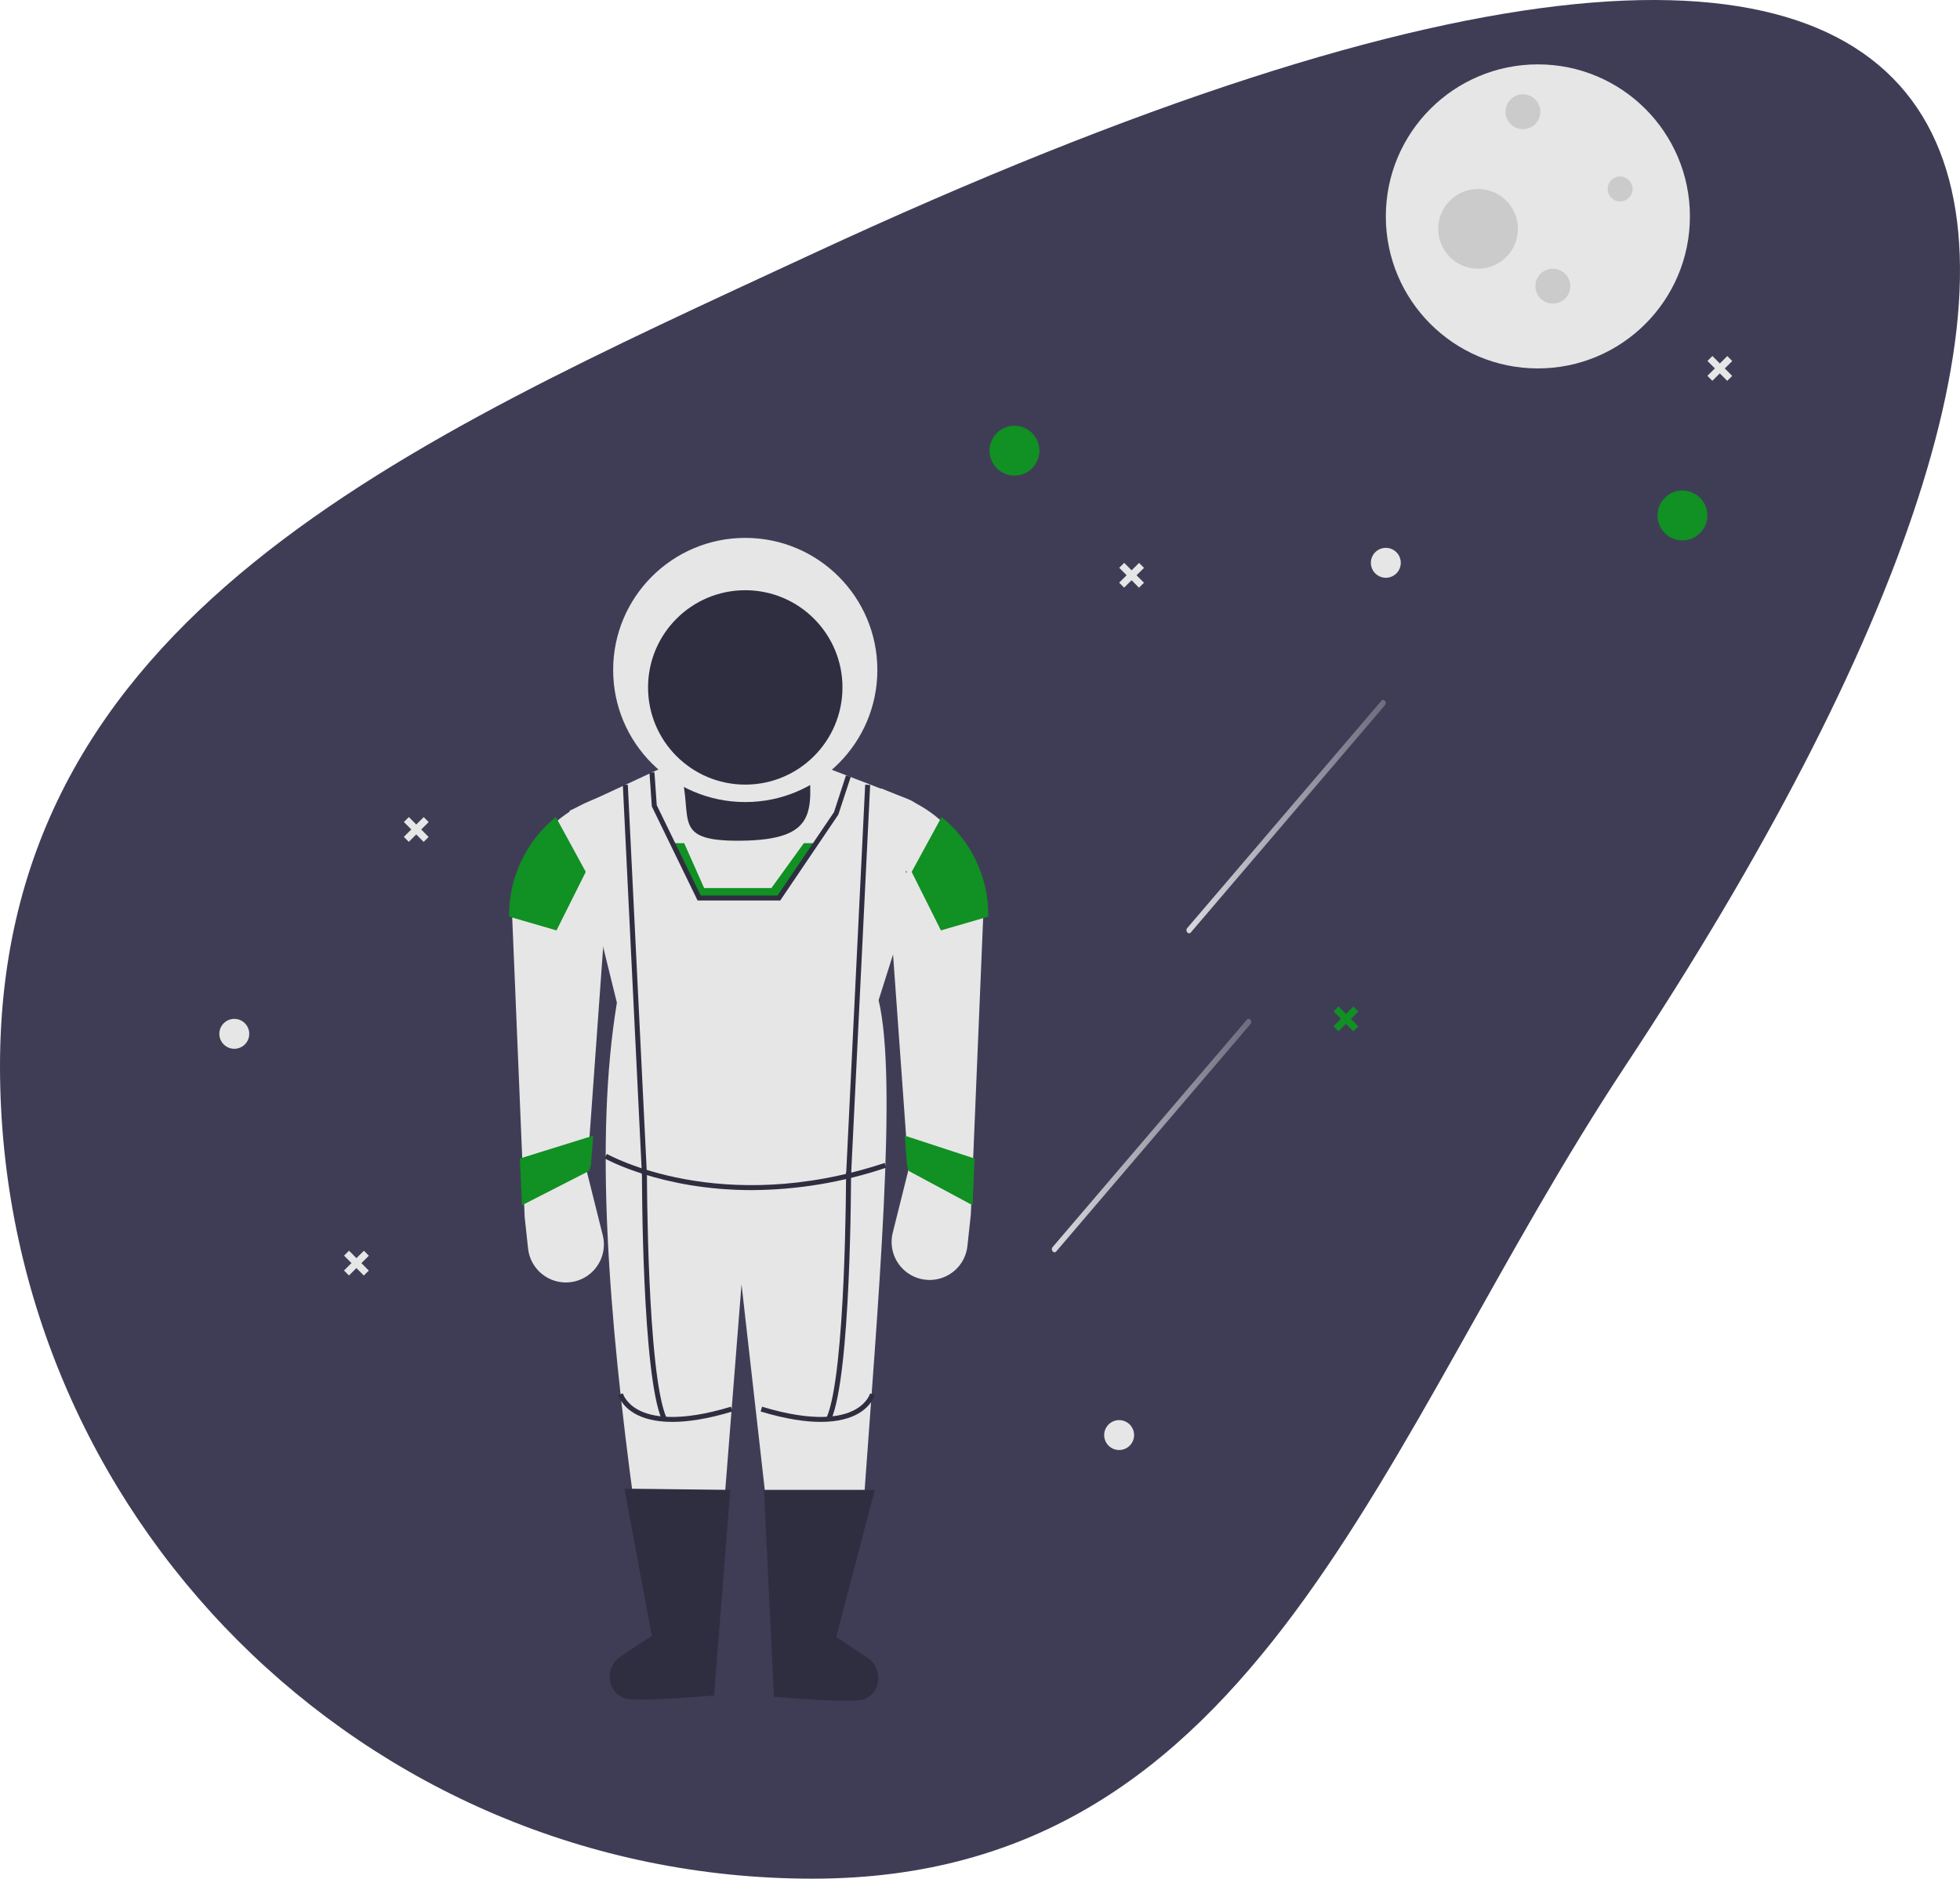
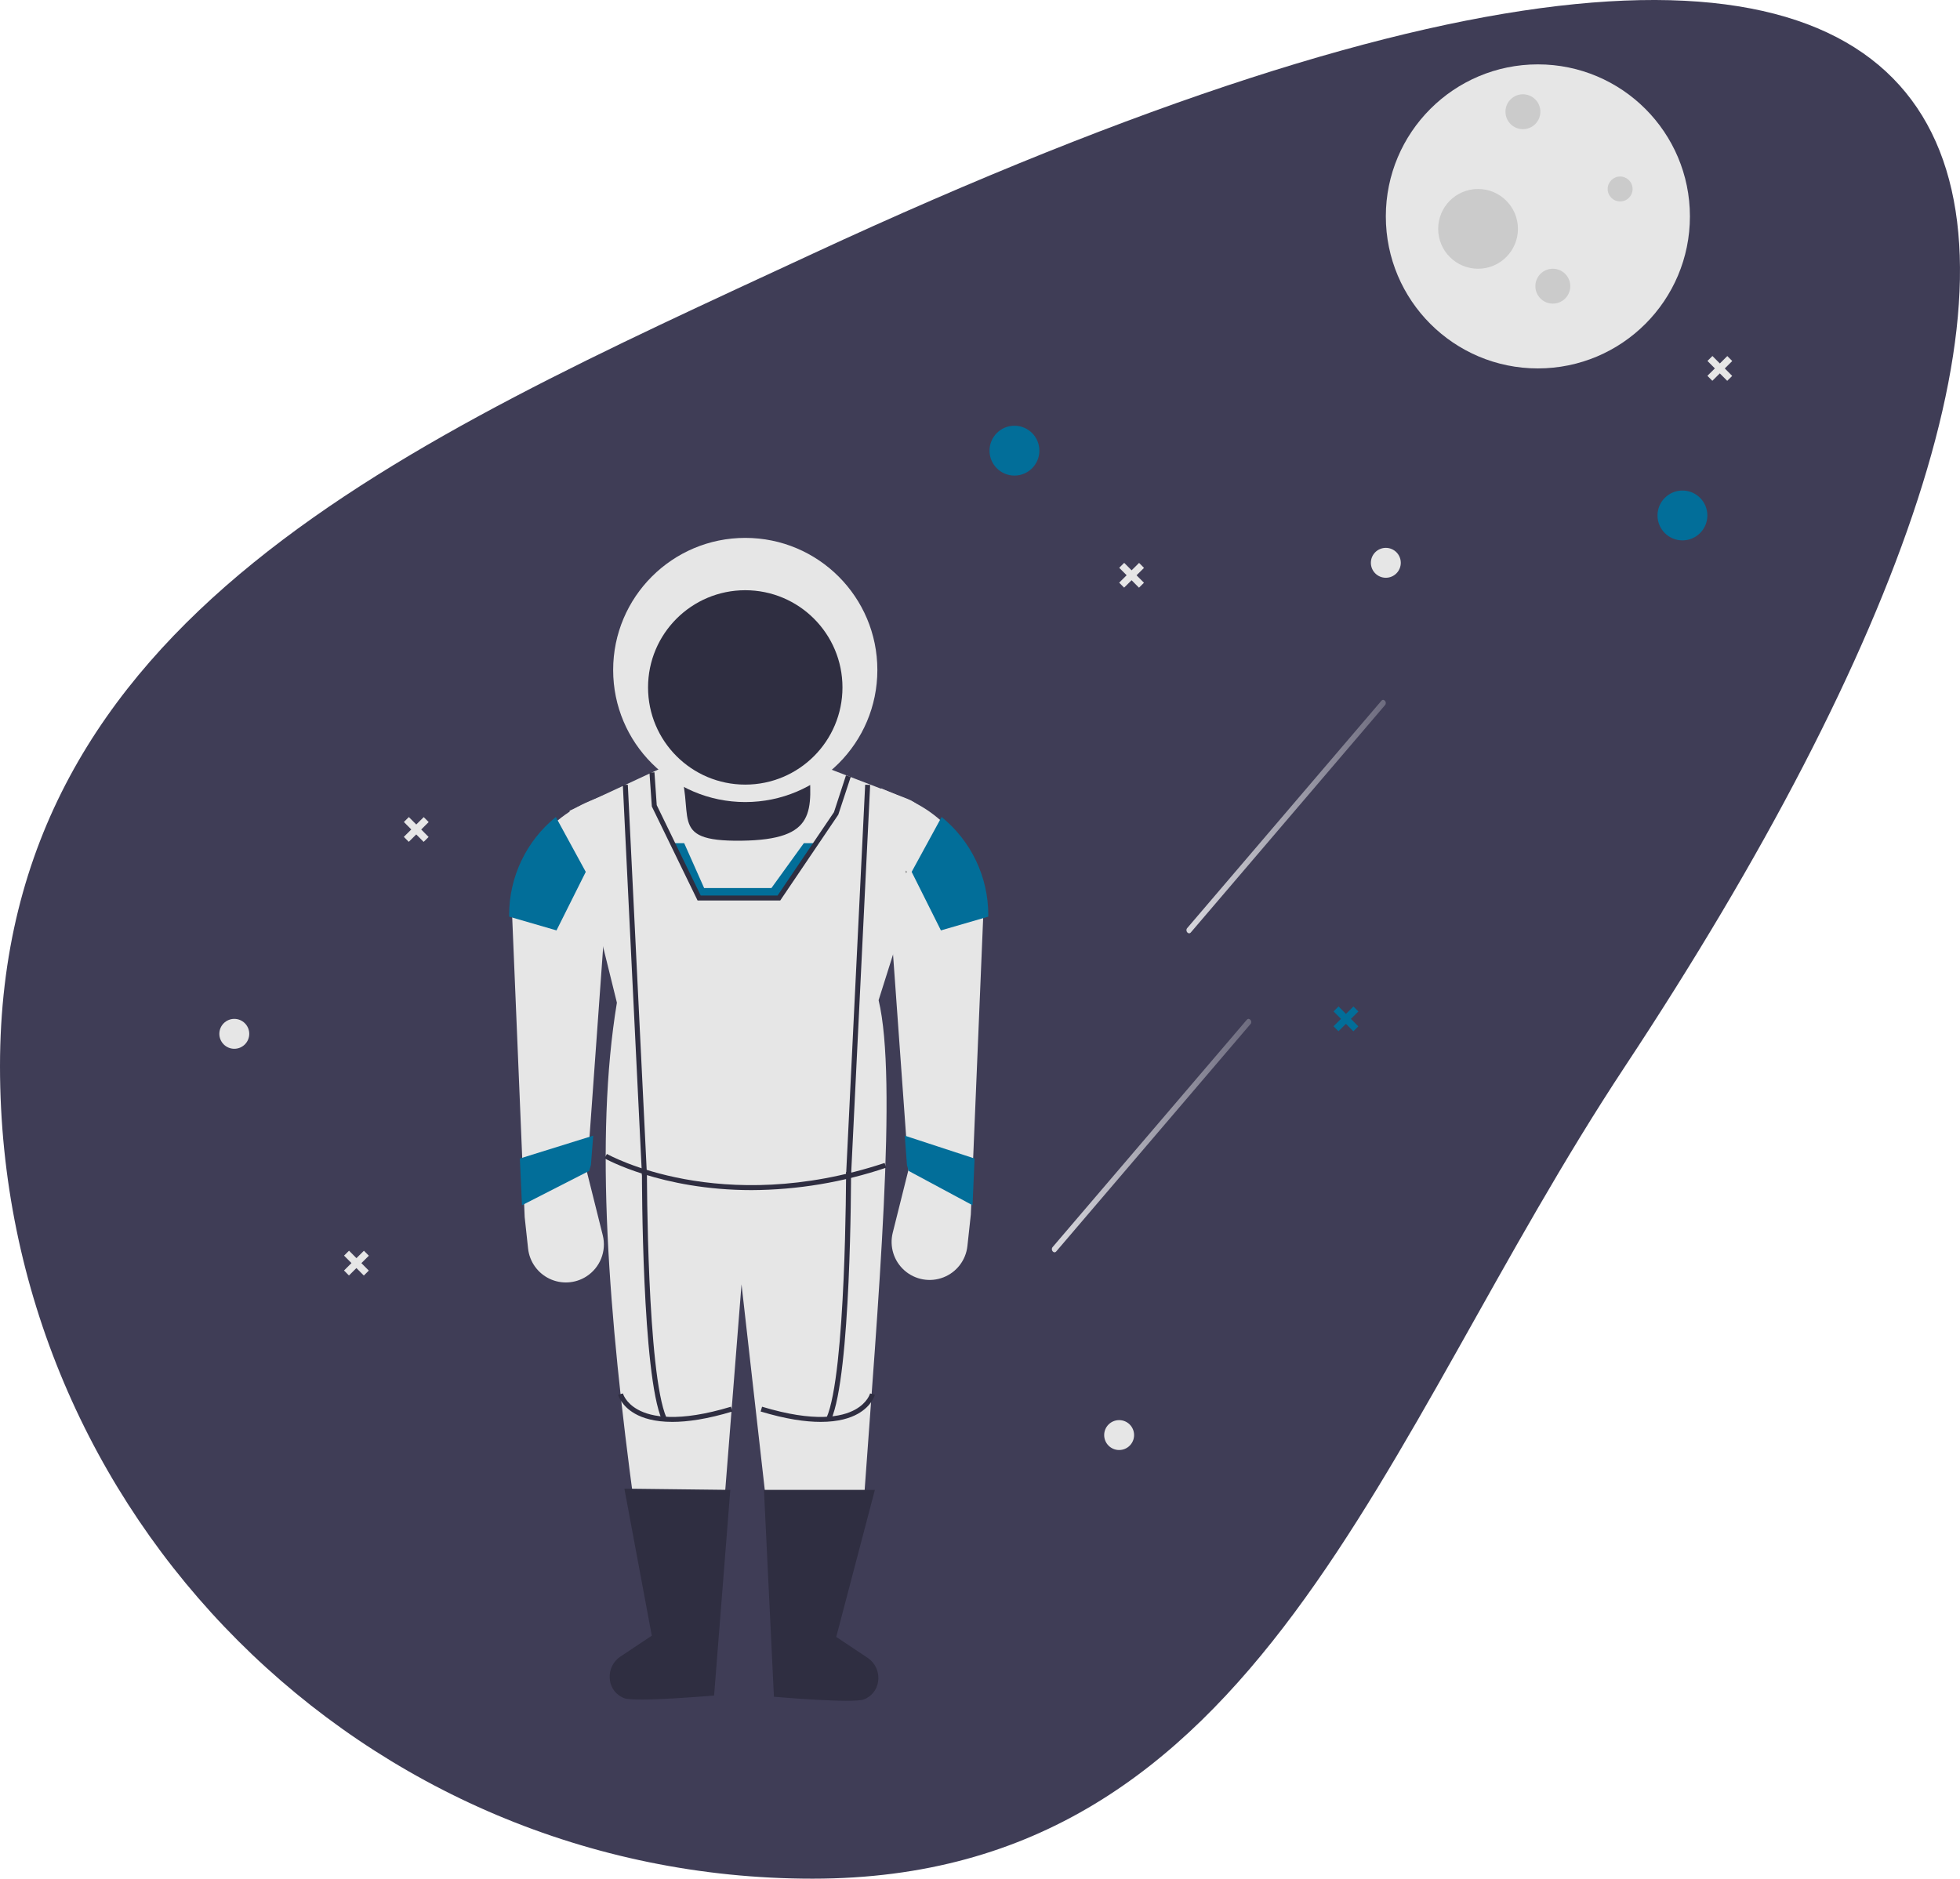
<svg xmlns="http://www.w3.org/2000/svg" xmlns:xlink="http://www.w3.org/1999/xlink" id="e2652d7b-d014-44e7-aeea-709bf92e6067" data-name="Layer 1" width="853.297" height="818" viewBox="0 0 853.297 818">
  <defs>
    <linearGradient id="fe5e6308-1e89-4ce8-8c8d-e7ed4a72d158" x1="689.871" y1="396.558" x2="776.681" y2="396.558" gradientUnits="userSpaceOnUse">
      <stop offset="0" stop-color="#fff" />
      <stop offset="1" stop-color="#fff" stop-opacity="0.3" />
    </linearGradient>
    <linearGradient id="b0adbdce-87b5-465c-b00c-1cf2f5493111" x1="631.274" y1="535.454" x2="718.084" y2="535.454" xlink:href="#fe5e6308-1e89-4ce8-8c8d-e7ed4a72d158" />
  </defs>
  <path d="M880.852,505.249C773.135,668.243,722.473,859,527.102,859S173.351,700.62,173.351,505.249,349.886,233.745,527.102,151.499C1102.708-115.643,1121.875,140.543,880.852,505.249Z" transform="translate(-173.3513 -41)" fill="#3f3d56" />
  <circle cx="669.522" cy="94.222" r="66.193" fill="#e6e6e6" />
  <circle cx="663.011" cy="48.647" r="7.596" fill="#cbcbcb" />
  <circle cx="676.033" cy="124.605" r="7.596" fill="#cbcbcb" />
  <circle cx="705.331" cy="82.286" r="5.426" fill="#cbcbcb" />
  <circle cx="643.479" cy="99.648" r="17.362" fill="#cbcbcb" />
-   <circle cx="441.646" cy="196.224" r="10.851" fill="#119023" />
-   <circle cx="732.459" cy="224.437" r="10.851" fill="#119023" />
+   <circle cx="441.646" cy="196.224" r="10.851" fill="#026e99" />
+   <circle cx="732.459" cy="224.437" r="10.851" fill="#026e99" />
  <circle cx="603.329" cy="245.054" r="6.511" fill="#e6e6e6" />
  <circle cx="102.002" cy="450.143" r="6.511" fill="#e6e6e6" />
  <circle cx="487.221" cy="624.848" r="6.511" fill="#e6e6e6" />
-   <polygon points="589.224 438.245 585.975 441.473 582.747 438.223 580.581 440.375 583.808 443.625 580.558 446.852 582.71 449.019 585.96 445.791 589.188 449.041 591.354 446.889 588.126 443.639 591.376 440.412 589.224 438.245" fill="#119023" />
+   <polygon points="589.224 438.245 585.975 441.473 582.747 438.223 580.581 440.375 583.808 443.625 580.558 446.852 582.71 449.019 585.96 445.791 589.188 449.041 591.354 446.889 588.126 443.639 591.376 440.412 589.224 438.245" fill="#026e99" />
  <polygon points="158.43 544.588 155.18 547.815 151.953 544.565 149.786 546.717 153.014 549.967 149.764 553.194 151.916 555.361 155.165 552.133 158.393 555.383 160.56 553.231 157.332 549.982 160.582 546.754 158.43 544.588" fill="#e6e6e6" />
  <polygon points="184.473 355.776 181.223 359.003 177.996 355.754 175.829 357.905 179.057 361.155 175.807 364.383 177.959 366.549 181.208 363.322 184.436 366.571 186.603 364.42 183.375 361.17 186.625 357.942 184.473 355.776" fill="#e6e6e6" />
  <polygon points="751.993 155.028 748.743 158.255 745.516 155.006 743.349 157.157 746.577 160.407 743.327 163.635 745.479 165.801 748.729 162.574 751.956 165.823 754.123 163.672 750.895 160.422 754.145 157.194 751.993 155.028" fill="#e6e6e6" />
  <polygon points="495.904 245.093 492.654 248.321 489.426 245.071 487.26 247.223 490.487 250.472 487.238 253.7 489.389 255.867 492.639 252.639 495.867 255.889 498.033 253.737 494.806 250.487 498.055 247.26 495.904 245.093" fill="#e6e6e6" />
  <path d="M691.793,446.991l32.971-38.599,32.971-38.599,18.612-21.79c1.03-1.206-.559-3.086-1.589-1.881L741.787,384.723l-32.971,38.599L690.204,445.111c-1.03,1.206.559,3.086,1.589,1.881Z" transform="translate(-173.3513 -41)" opacity="0.8" fill="url(#fe5e6308-1e89-4ce8-8c8d-e7ed4a72d158)" />
  <path d="M633.197,585.887l32.971-38.599,32.971-38.599,18.612-21.79c1.03-1.206-.559-3.086-1.589-1.881l-32.971,38.599L650.22,562.217l-18.612,21.79c-1.03,1.206.559,3.086,1.589,1.881Z" transform="translate(-173.3513 -41)" opacity="0.8" fill="url(#b0adbdce-87b5-465c-b00c-1cf2f5493111)" />
  <path d="M293.526,331.322h61.852a0,0,0,0,1,0,0v24.339a15.811,15.811,0,0,1-15.811,15.811H309.337a15.811,15.811,0,0,1-15.811-15.811V331.322A0,0,0,0,1,293.526,331.322Z" fill="#2f2e41" />
  <path d="M549.347,695.689c-14.085,14.271-28.191,14.366-42.319.46l-10.852-95.951L488.58,696.349c-14.118,11.427-27.276,12.965-39.064.425-11.246-83.075-17.358-160.254-7.596-219.195l-20.617-83.555,46.66-21.702c9.396,23.243-5.423,35.131,28.088,34.733,33.216-.394,30.736-12.889,29.423-34.733l42.923,16.509a15.383,15.383,0,0,1,9.147,18.99l-21.686,68.673C564.206,511.16,555.634,607.594,549.347,695.689Z" transform="translate(-173.3513 -41)" fill="#e6e6e6" />
  <path d="M484.239,779.243s-34.641,3.034-39.281,1.124h0q-.439-.181-.855-.394c-6.896-3.521-7.106-13.382-.661-17.673l13.669-9.1L445.175,689.178l46.118.543Z" transform="translate(-173.3513 -41)" fill="#2f2e41" />
  <path d="M510.282,779.786s34.641,3.034,39.281,1.124h0q.439-.181.855-.394c6.896-3.521,7.106-13.382.661-17.673l-13.669-9.1L554.23,689.721H505.942Z" transform="translate(-173.3513 -41)" fill="#2f2e41" />
  <path d="M428.898,551.367l6.866,27.466a16.55,16.55,0,0,1-7.201,17.996l0,0a16.55,16.55,0,0,1-25.31-12.203L401.77,570.899l-5.426-130.455a54.878,54.878,0,0,1,33.859-50.693l10.631-4.408Z" transform="translate(-173.3513 -41)" fill="#e6e6e6" />
  <path d="M601.433,439.361l-.033.77-4.384,105.3-.846,20.346-.163,4.037-1.487,13.727a16.55,16.55,0,1,1-32.51-5.795l6.869-27.465-.152-2.04-.911-12.761L556.943,384.258l10.634,4.406a54.958,54.958,0,0,1,33.856,50.697Z" transform="translate(-173.3513 -41)" fill="#e6e6e6" />
  <path d="M500.577,559.191c-39.417,0-63.732-13.67-64.076-13.868l1.085-1.88c.484.28,49.249,27.634,120.894,3.923l.682,2.06A185.898,185.898,0,0,1,500.577,559.191Z" transform="translate(-173.3513 -41)" fill="#2f2e41" />
  <path d="M461.545,659.235c-8.675-19.518-8.719-104.352-8.716-107.954l2.17.002c-.001.877.04,87.97,8.529,107.07Z" transform="translate(-173.3513 -41)" fill="#2f2e41" />
  <path d="M466.057,660.111c-7.727,0-12.861-1.646-16.209-3.533-6.094-3.437-7.352-8.119-7.402-8.316l2.102-.538-1.051.269,1.05-.274c.044.164,1.141,4.063,6.463,7.024,5.86,3.259,17.654,5.691,40.559-1.236l.627,2.077C481.235,658.897,472.691,660.111,466.057,660.111Z" transform="translate(-173.3513 -41)" fill="#2f2e41" />
  <rect x="448.667" y="382.625" width="2.171" height="170.164" transform="translate(-195.6916 -18.43964) rotate(-2.80385)" fill="#2f2e41" />
  <path d="M535.147,659.235l-1.984-.882c8.489-19.1,8.531-106.193,8.529-107.07l2.17-.002C543.865,554.883,543.822,639.717,535.147,659.235Z" transform="translate(-173.3513 -41)" fill="#2f2e41" />
  <path d="M530.635,660.111c-6.634,0-15.176-1.212-26.139-4.528l.627-2.077c22.904,6.925,34.696,4.495,40.559,1.236,5.322-2.961,6.419-6.859,6.462-7.024l2.101.544c-.051.197-1.308,4.88-7.402,8.316C543.496,658.465,538.36,660.111,530.635,660.111Z" transform="translate(-173.3513 -41)" fill="#2f2e41" />
  <rect x="461.858" y="466.622" width="170.164" height="2.171" transform="translate(-120.2615 950.1628) rotate(-87.20185)" fill="#2f2e41" />
-   <polygon points="355.248 367.131 339.101 391.003 304.377 391.003 292.767 367.131 297.867 367.131 306.548 386.663 335.846 386.663 349.953 367.131 355.248 367.131" fill="#119023" />
+   <polygon points="355.248 367.131 339.101 391.003 304.377 391.003 292.767 367.131 297.867 367.131 306.548 386.663 335.846 386.663 349.953 367.131 355.248 367.131" fill="#026e99" />
  <polygon points="394.443 379.067 394.725 379.631 394.443 380.152 394.443 379.067" />
-   <path d="M603.603,439.361l-.033.77-20.585,5.979-12.739-25.479,13.032-23.894A54.81,54.81,0,0,1,603.603,439.361Z" transform="translate(-173.3513 -41)" fill="#119023" />
-   <path d="M395.01,439.361l.033.77,20.585,5.979,12.739-25.479-13.032-23.894A54.81,54.81,0,0,0,395.01,439.361Z" transform="translate(-173.3513 -41)" fill="#119023" />
+   <path d="M603.603,439.361l-.033.77-20.585,5.979-12.739-25.479,13.032-23.894A54.81,54.81,0,0,1,603.603,439.361Z" transform="translate(-173.3513 -41)" fill="#026e99" />
+   <path d="M395.01,439.361l.033.77,20.585,5.979,12.739-25.479-13.032-23.894A54.81,54.81,0,0,0,395.01,439.361Z" transform="translate(-173.3513 -41)" fill="#026e99" />
  <circle cx="324.452" cy="291.715" r="57.512" fill="#e6e6e6" />
  <circle cx="324.452" cy="299.31" r="42.32" fill="#2f2e41" />
-   <polygon points="424.284 504.432 423.403 524.778 395.571 509.825 394.849 507.242 393.9 494.481 424.284 504.432" fill="#119023" />
-   <polygon points="226.324 504.432 227.25 524.778 256.503 509.825 257.263 507.242 258.26 494.481 226.324 504.432" fill="#119023" />
+   <polygon points="424.284 504.432 423.403 524.778 395.571 509.825 394.849 507.242 393.9 494.481 424.284 504.432" fill="#026e99" />
+   <polygon points="226.324 504.432 227.25 524.778 256.503 509.825 257.263 507.242 258.26 494.481 226.324 504.432" fill="#026e99" />
  <polygon points="339.678 392.089 303.698 392.089 283.777 351.139 282.753 336.41 284.918 336.26 285.913 350.568 305.057 389.918 338.525 389.918 363.075 353.628 368.301 337.605 370.366 338.277 364.958 354.718 339.678 392.089" fill="#2f2e41" />
</svg>
